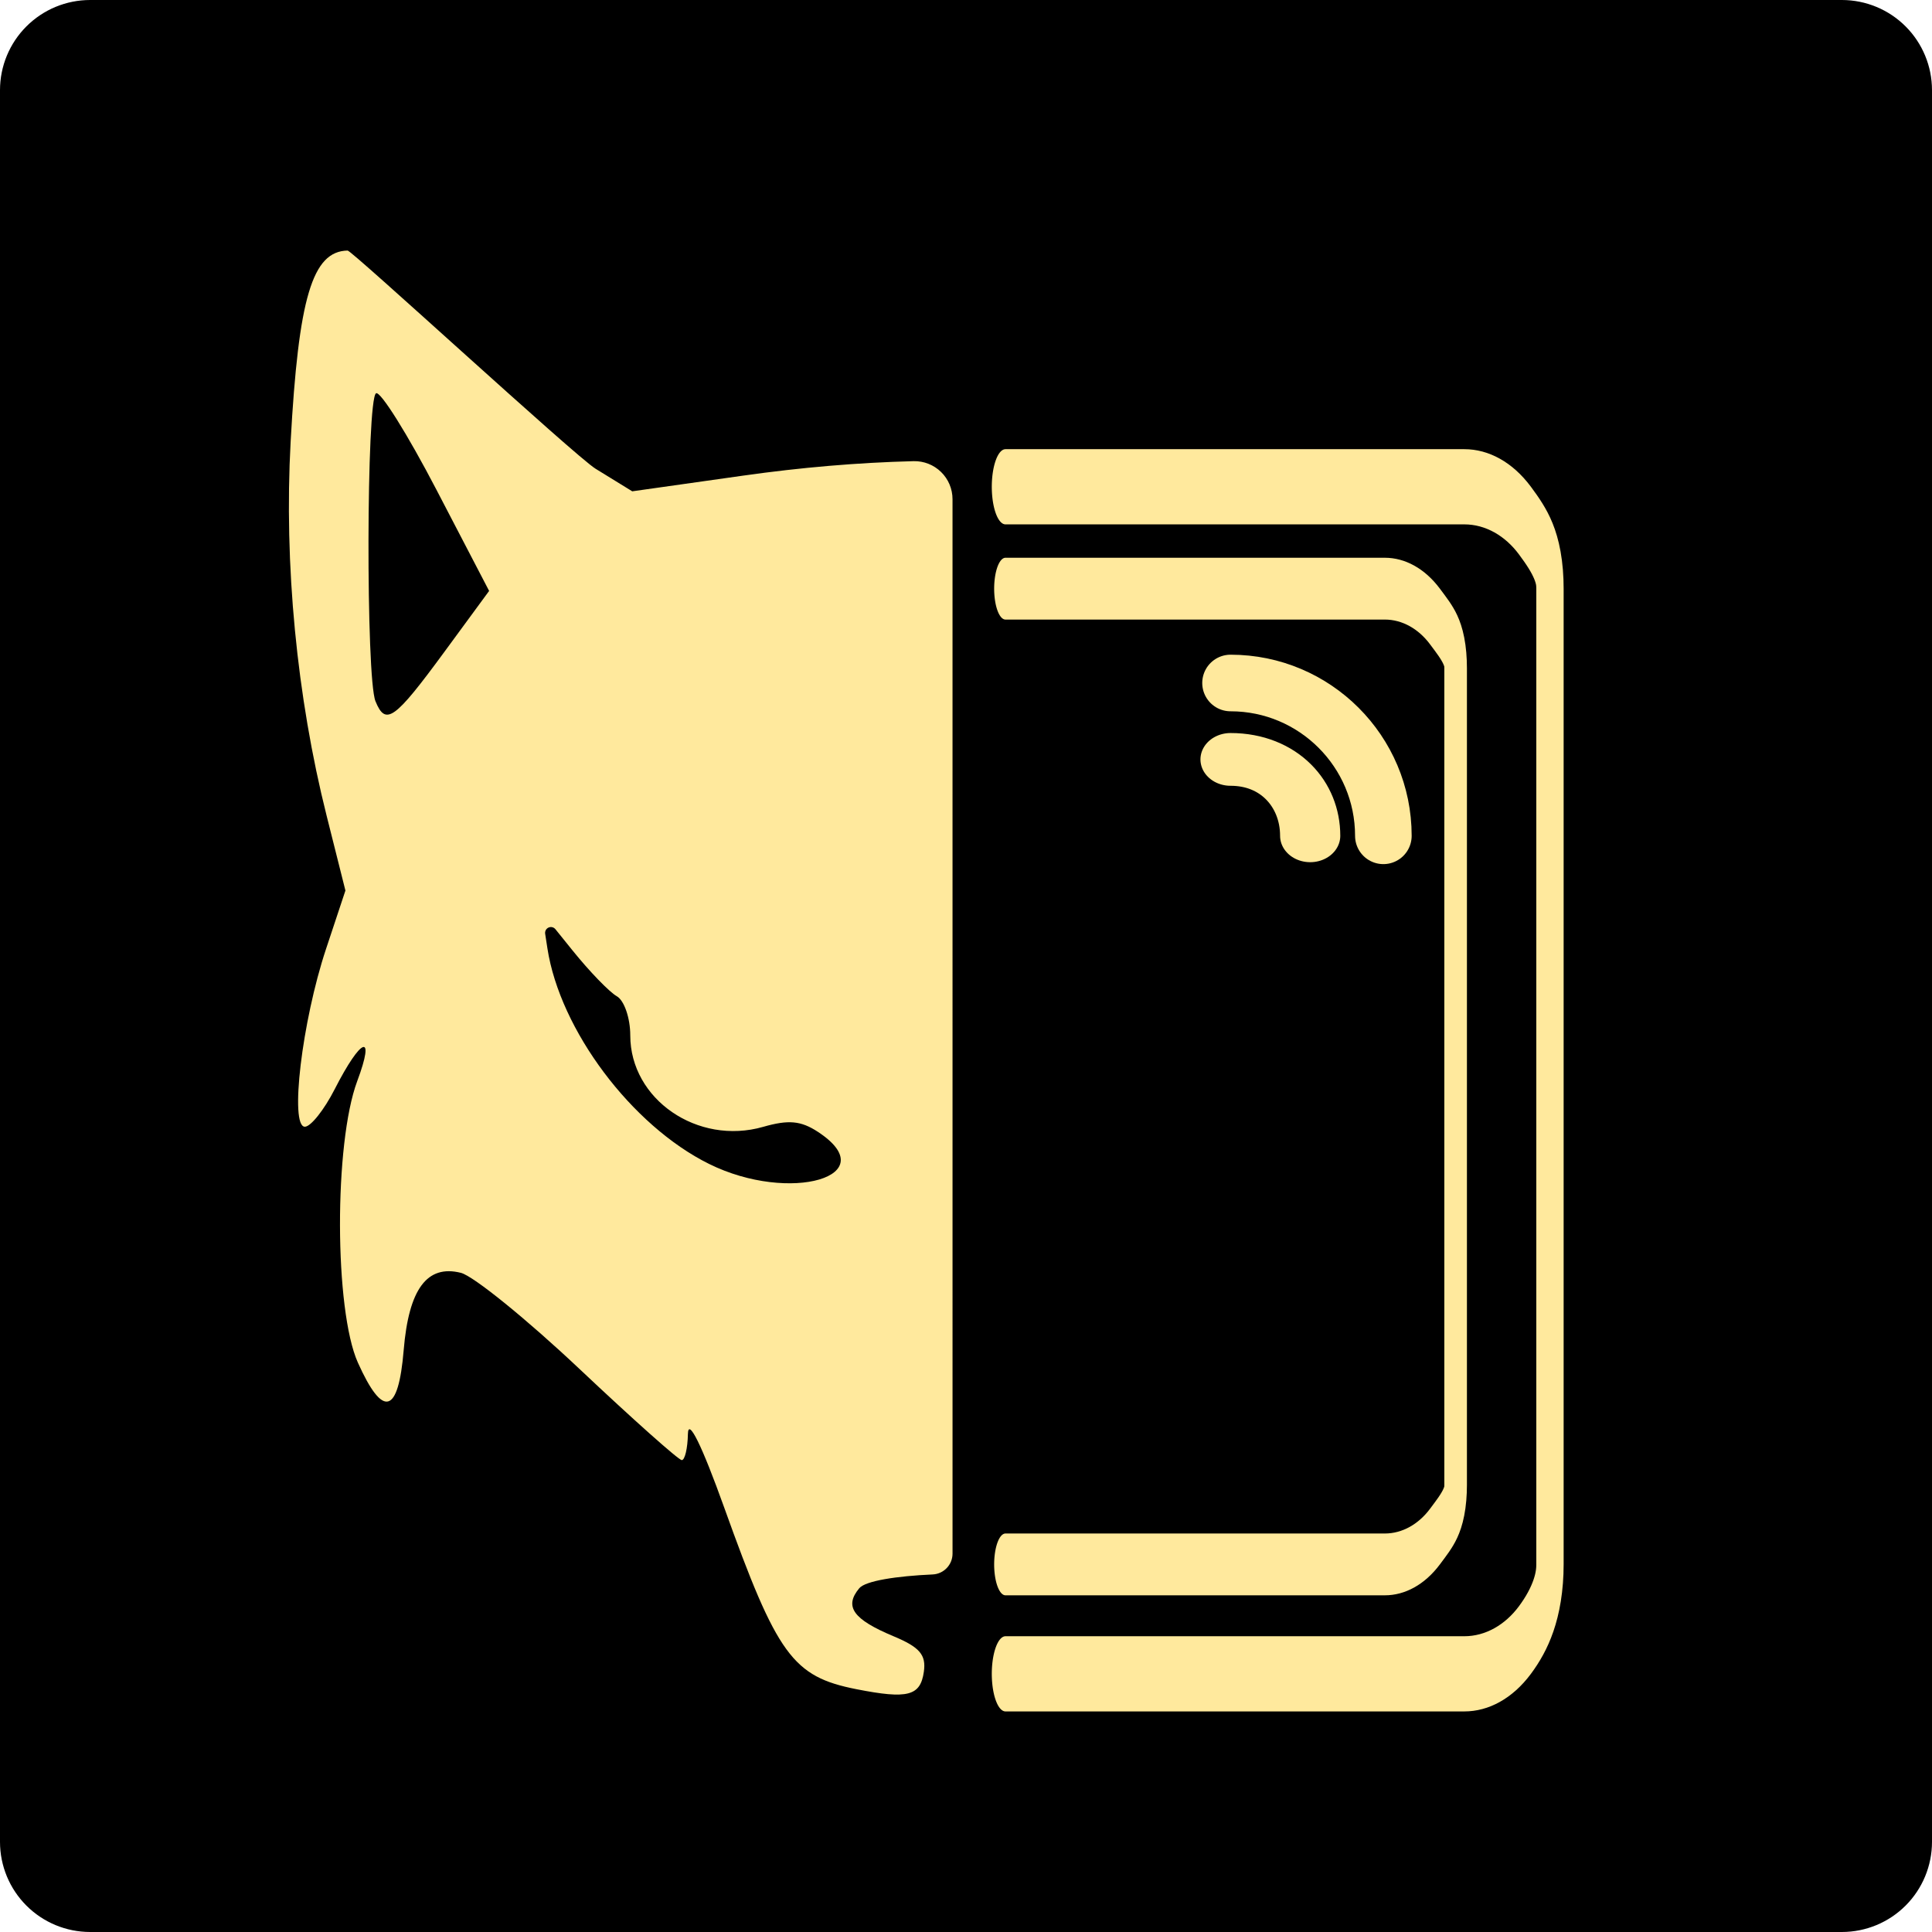
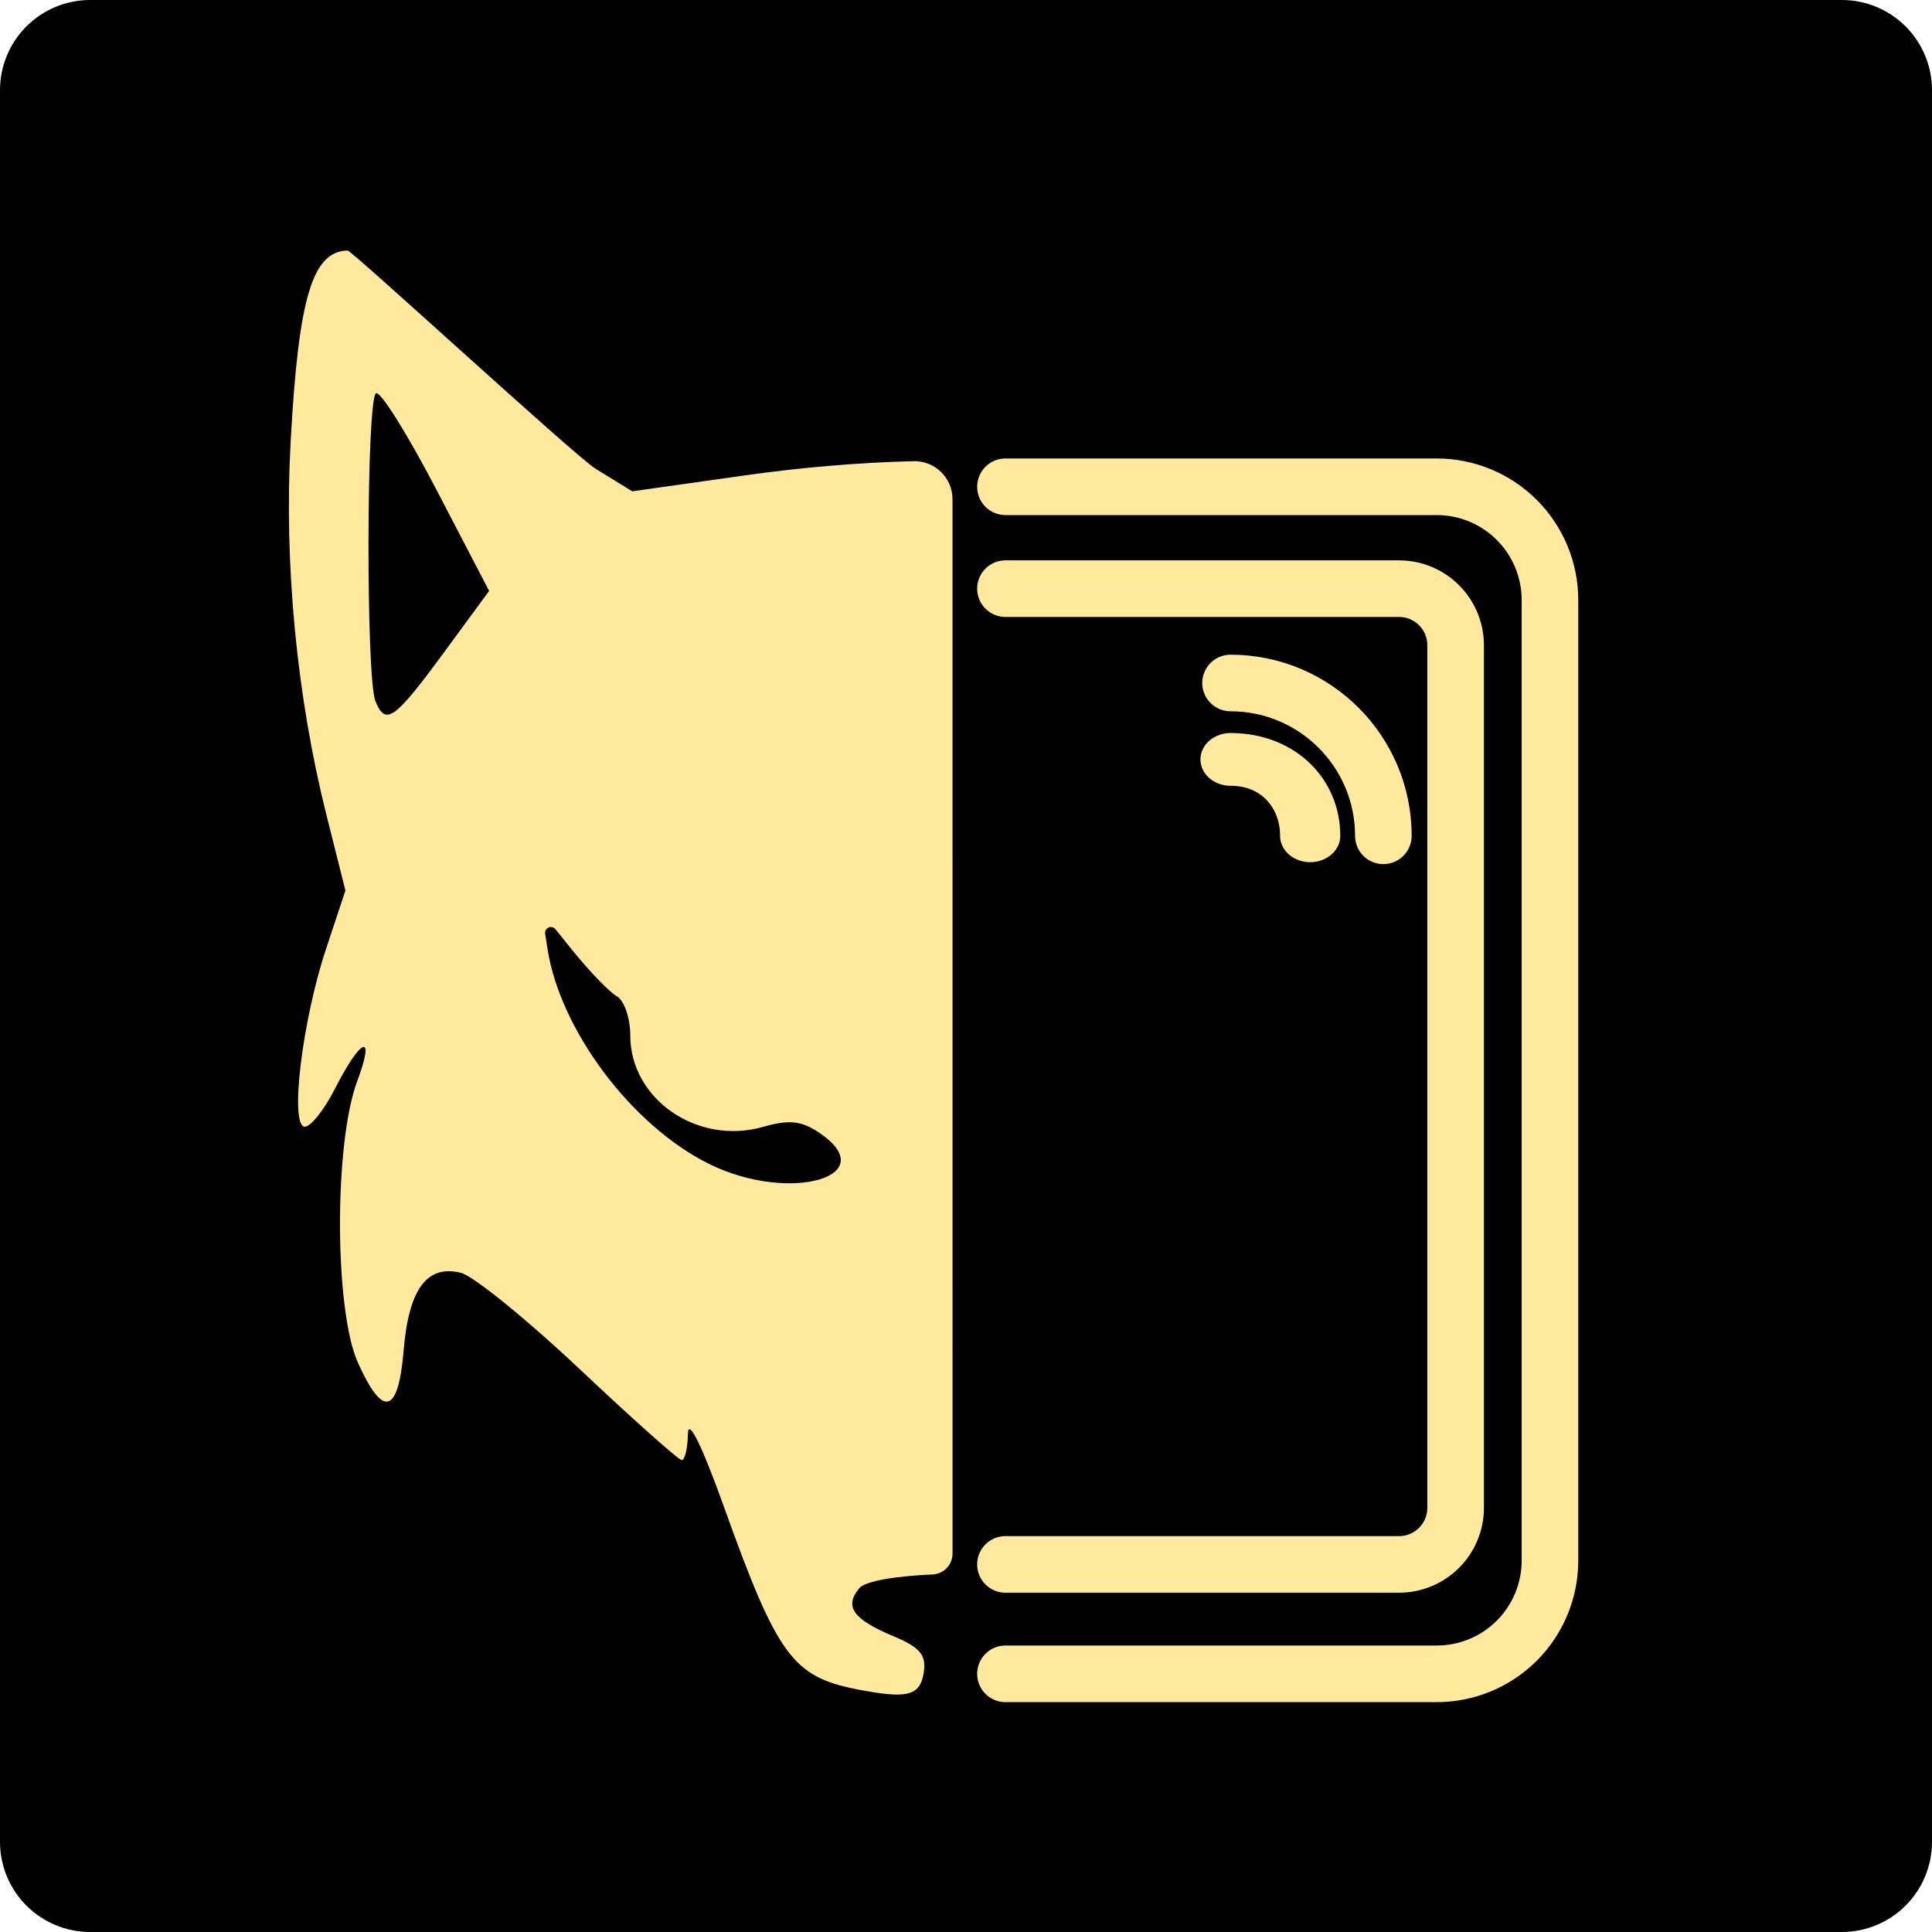
<svg xmlns="http://www.w3.org/2000/svg" width="100%" height="100%" viewBox="0 0 512 512" version="1.1" xml:space="preserve" style="fill-rule:evenodd;clip-rule:evenodd;stroke-linecap:round;stroke-linejoin:round;stroke-miterlimit:1.5;">
  <g transform="matrix(1,0,0,0.994175,-1,-0.994175)">
    <path d="M513,25.028C513,18.656 510.483,12.544 506.003,8.038C501.523,3.532 495.447,1 489.112,1L24.888,1C18.553,1 12.477,3.532 7.997,8.038C3.517,12.544 1,18.656 1,25.028L1,491.972C1,498.344 3.517,504.456 7.997,508.962C12.477,513.468 18.553,516 24.888,516L489.112,516C495.447,516 501.523,513.468 506.003,508.962C510.483,504.456 513,498.344 513,491.972L513,25.028Z" />
  </g>
  <g transform="matrix(1.68284,0,0,1.68284,-176.692,-232.608)">
    <path d="M255,382.886C255,384.64 253.621,386.084 251.868,386.165C246.256,386.417 241.288,387.157 240.305,388.342C237.906,391.232 239.341,393.237 245.711,395.899C249.835,397.622 250.863,398.825 250.483,401.486C249.938,405.312 247.954,405.827 239.88,404.238C229.833,402.26 227.39,398.909 219.053,375.658C215.519,365.804 213.376,361.452 213.328,364.033C213.285,366.302 212.849,368.158 212.36,368.158C211.87,368.158 204.65,361.725 196.316,353.863C187.981,346 179.55,339.163 177.579,338.668C172.247,337.33 169.366,341.219 168.569,350.832C167.73,360.949 165.306,361.61 161.353,352.801C157.646,344.543 157.587,318.273 161.253,308.472C164.152,300.719 161.892,301.538 157.698,309.76C156.043,313.004 153.932,315.658 153.006,315.658C150.581,315.658 152.553,299.065 156.331,287.686L159.392,278.465L156.432,266.686C151.724,247.952 149.713,227.05 150.765,207.781C152.003,185.098 154.184,177.783 159.74,177.681C160.422,177.668 195.601,210.081 198.78,212.037L204.561,215.594L222.03,213.124C231.172,211.832 240.03,211.072 248.878,210.846C250.488,210.811 252.045,211.426 253.196,212.553C254.348,213.679 254.997,215.222 254.997,216.833C255,244.925 255,362.018 255,382.886ZM216.664,321.519C229.438,327.842 244.414,323.421 233.794,316.462C231.122,314.712 229.17,314.533 225.186,315.676C214.863,318.636 204.25,311.339 204.25,301.28C204.25,298.545 203.294,295.767 202.126,295.107C200.958,294.447 197.827,291.208 195.167,287.908C195.167,287.908 193.761,286.163 192.465,284.556C192.205,284.233 191.762,284.125 191.383,284.293C191.004,284.46 190.785,284.86 190.848,285.269C191.035,286.485 191.201,287.565 191.201,287.565C193.182,300.433 204.466,315.481 216.664,321.519ZM164.126,248.657C165.733,252.583 167.114,251.59 175.002,240.844L182.022,231.28L173.725,215.344C169.161,206.579 164.881,199.745 164.214,200.158C162.684,201.103 162.605,244.942 164.126,248.657Z" style="fill:rgb(255,233,157);fill-rule:nonzero;" />
  </g>
  <g transform="matrix(1,0,0,1,5.60632,-51)">
    <path d="M320.5,232C342.853,232 361,250.147 361,272.5" style="fill:none;stroke:rgb(255,233,157);stroke-width:15px;" />
  </g>
  <g transform="matrix(0.570526,0,0,0.5,143.253,85.25)">
    <path d="M320.5,232C342.853,232 357.494,250.147 357.494,272.5" style="fill:none;stroke:rgb(255,233,157);stroke-width:27.96px;" />
  </g>
-   <g transform="matrix(0.603304,0,0,1.65934,132.03,-76.7582)">
-     <path d="M222.817,313.583L424.394,313.583C434.367,313.583 443.933,311.645 450.985,308.195C458.038,304.744 462,300.985 462,296.106L462,140.271C462,135.391 458.038,132.839 450.985,129.389C443.933,125.938 434.367,124 424.394,124L222.817,124" style="fill:none;stroke:rgb(255,233,157);stroke-width:12.01px;" />
-   </g>
-   <g transform="matrix(0.498781,0,0,1.36396,155.319,-13.1304)">
-     <path d="M222.817,313.583L424.394,313.583C434.367,313.583 443.933,311.645 450.985,308.195C458.038,304.744 462,302.998 462,298.119L462,139.465C462,134.585 458.038,132.839 450.985,129.389C443.933,125.938 434.367,124 424.394,124L222.817,124" style="fill:none;stroke:rgb(255,233,157);stroke-width:12.01px;" />
-   </g>
+   <path d="M266.456,443.584L380.747,443.584C388.706,443.584 396.339,440.422 401.967,434.794C407.595,429.166 410.756,421.533 410.756,413.574C410.756,353.499 410.756,219.085 410.756,159.009C410.756,151.051 407.595,143.418 401.967,137.79C396.339,132.162 388.706,129 380.747,129C338.466,129 266.456,129 266.456,129" style="fill:none;stroke:rgb(255,233,157);stroke-width:15px;" />
+   <path d="M266.456,414.584L370.756,414.584C379.041,414.584 385.756,407.868 385.756,399.584C385.756,353.881 385.756,216.703 385.756,171C385.756,162.716 379.041,156 370.756,156C338.709,156 266.456,156 266.456,156" style="fill:none;stroke:rgb(255,233,157);stroke-width:15px;" />
</svg>
